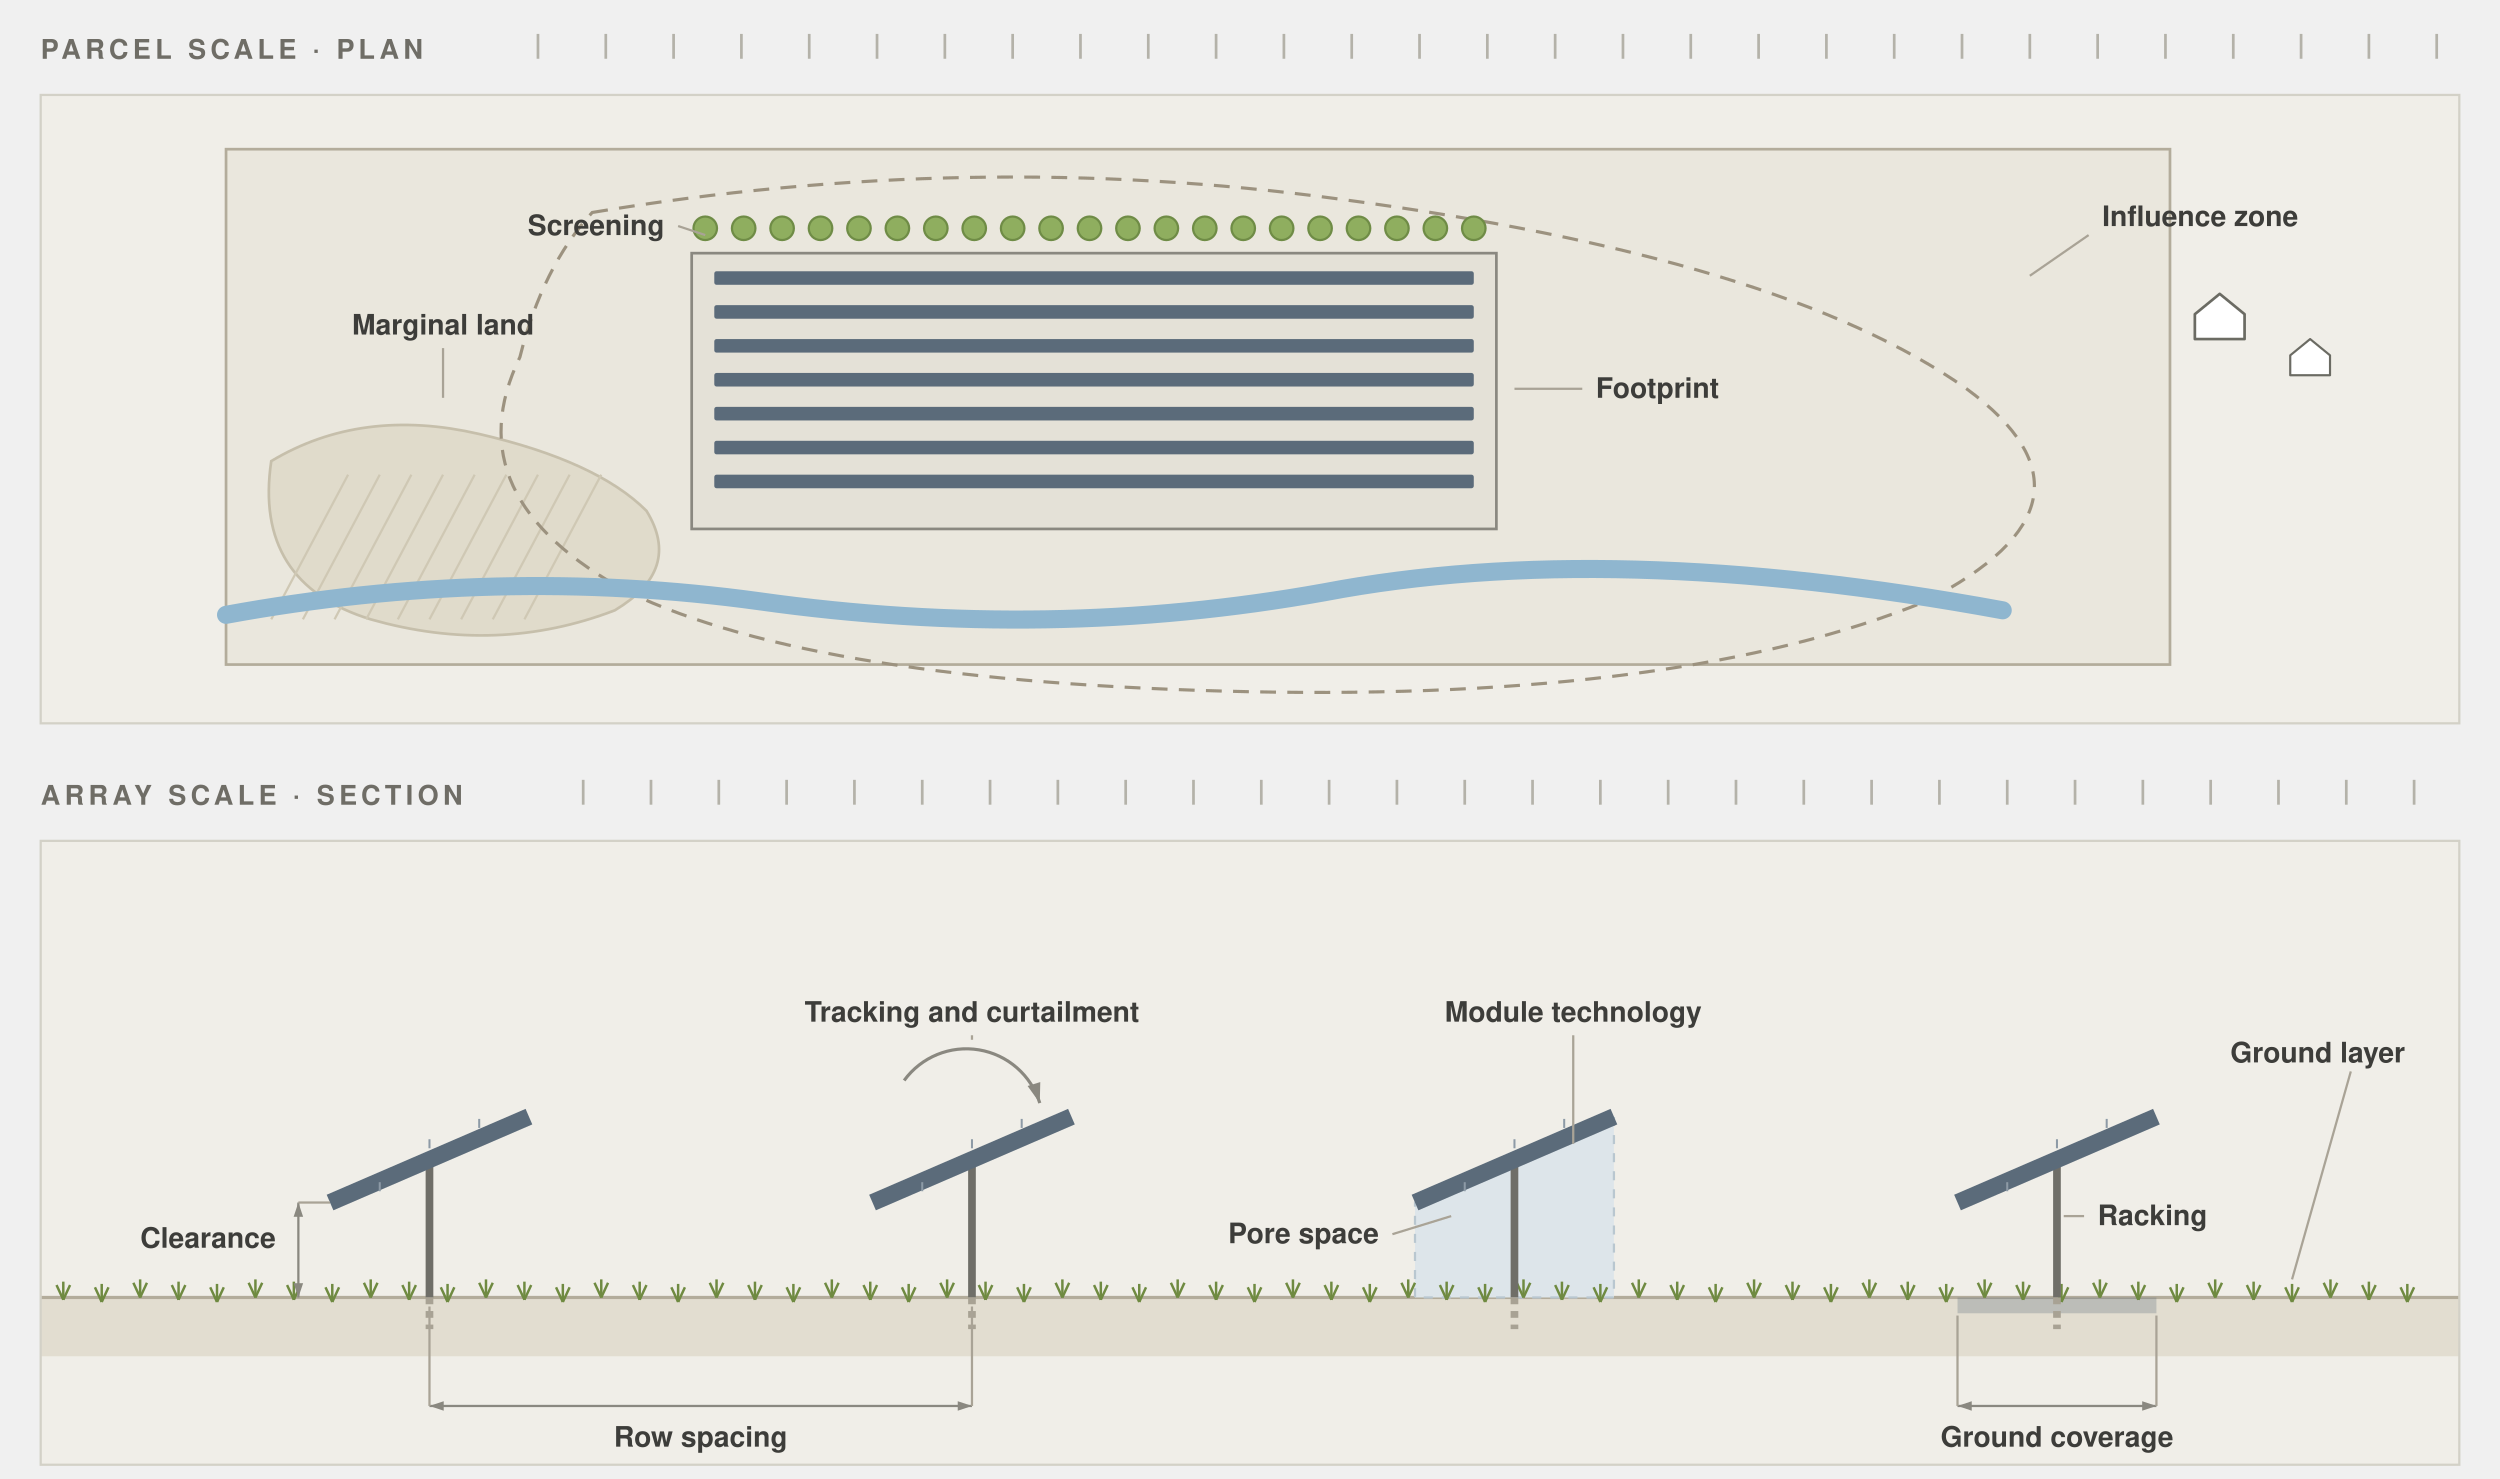
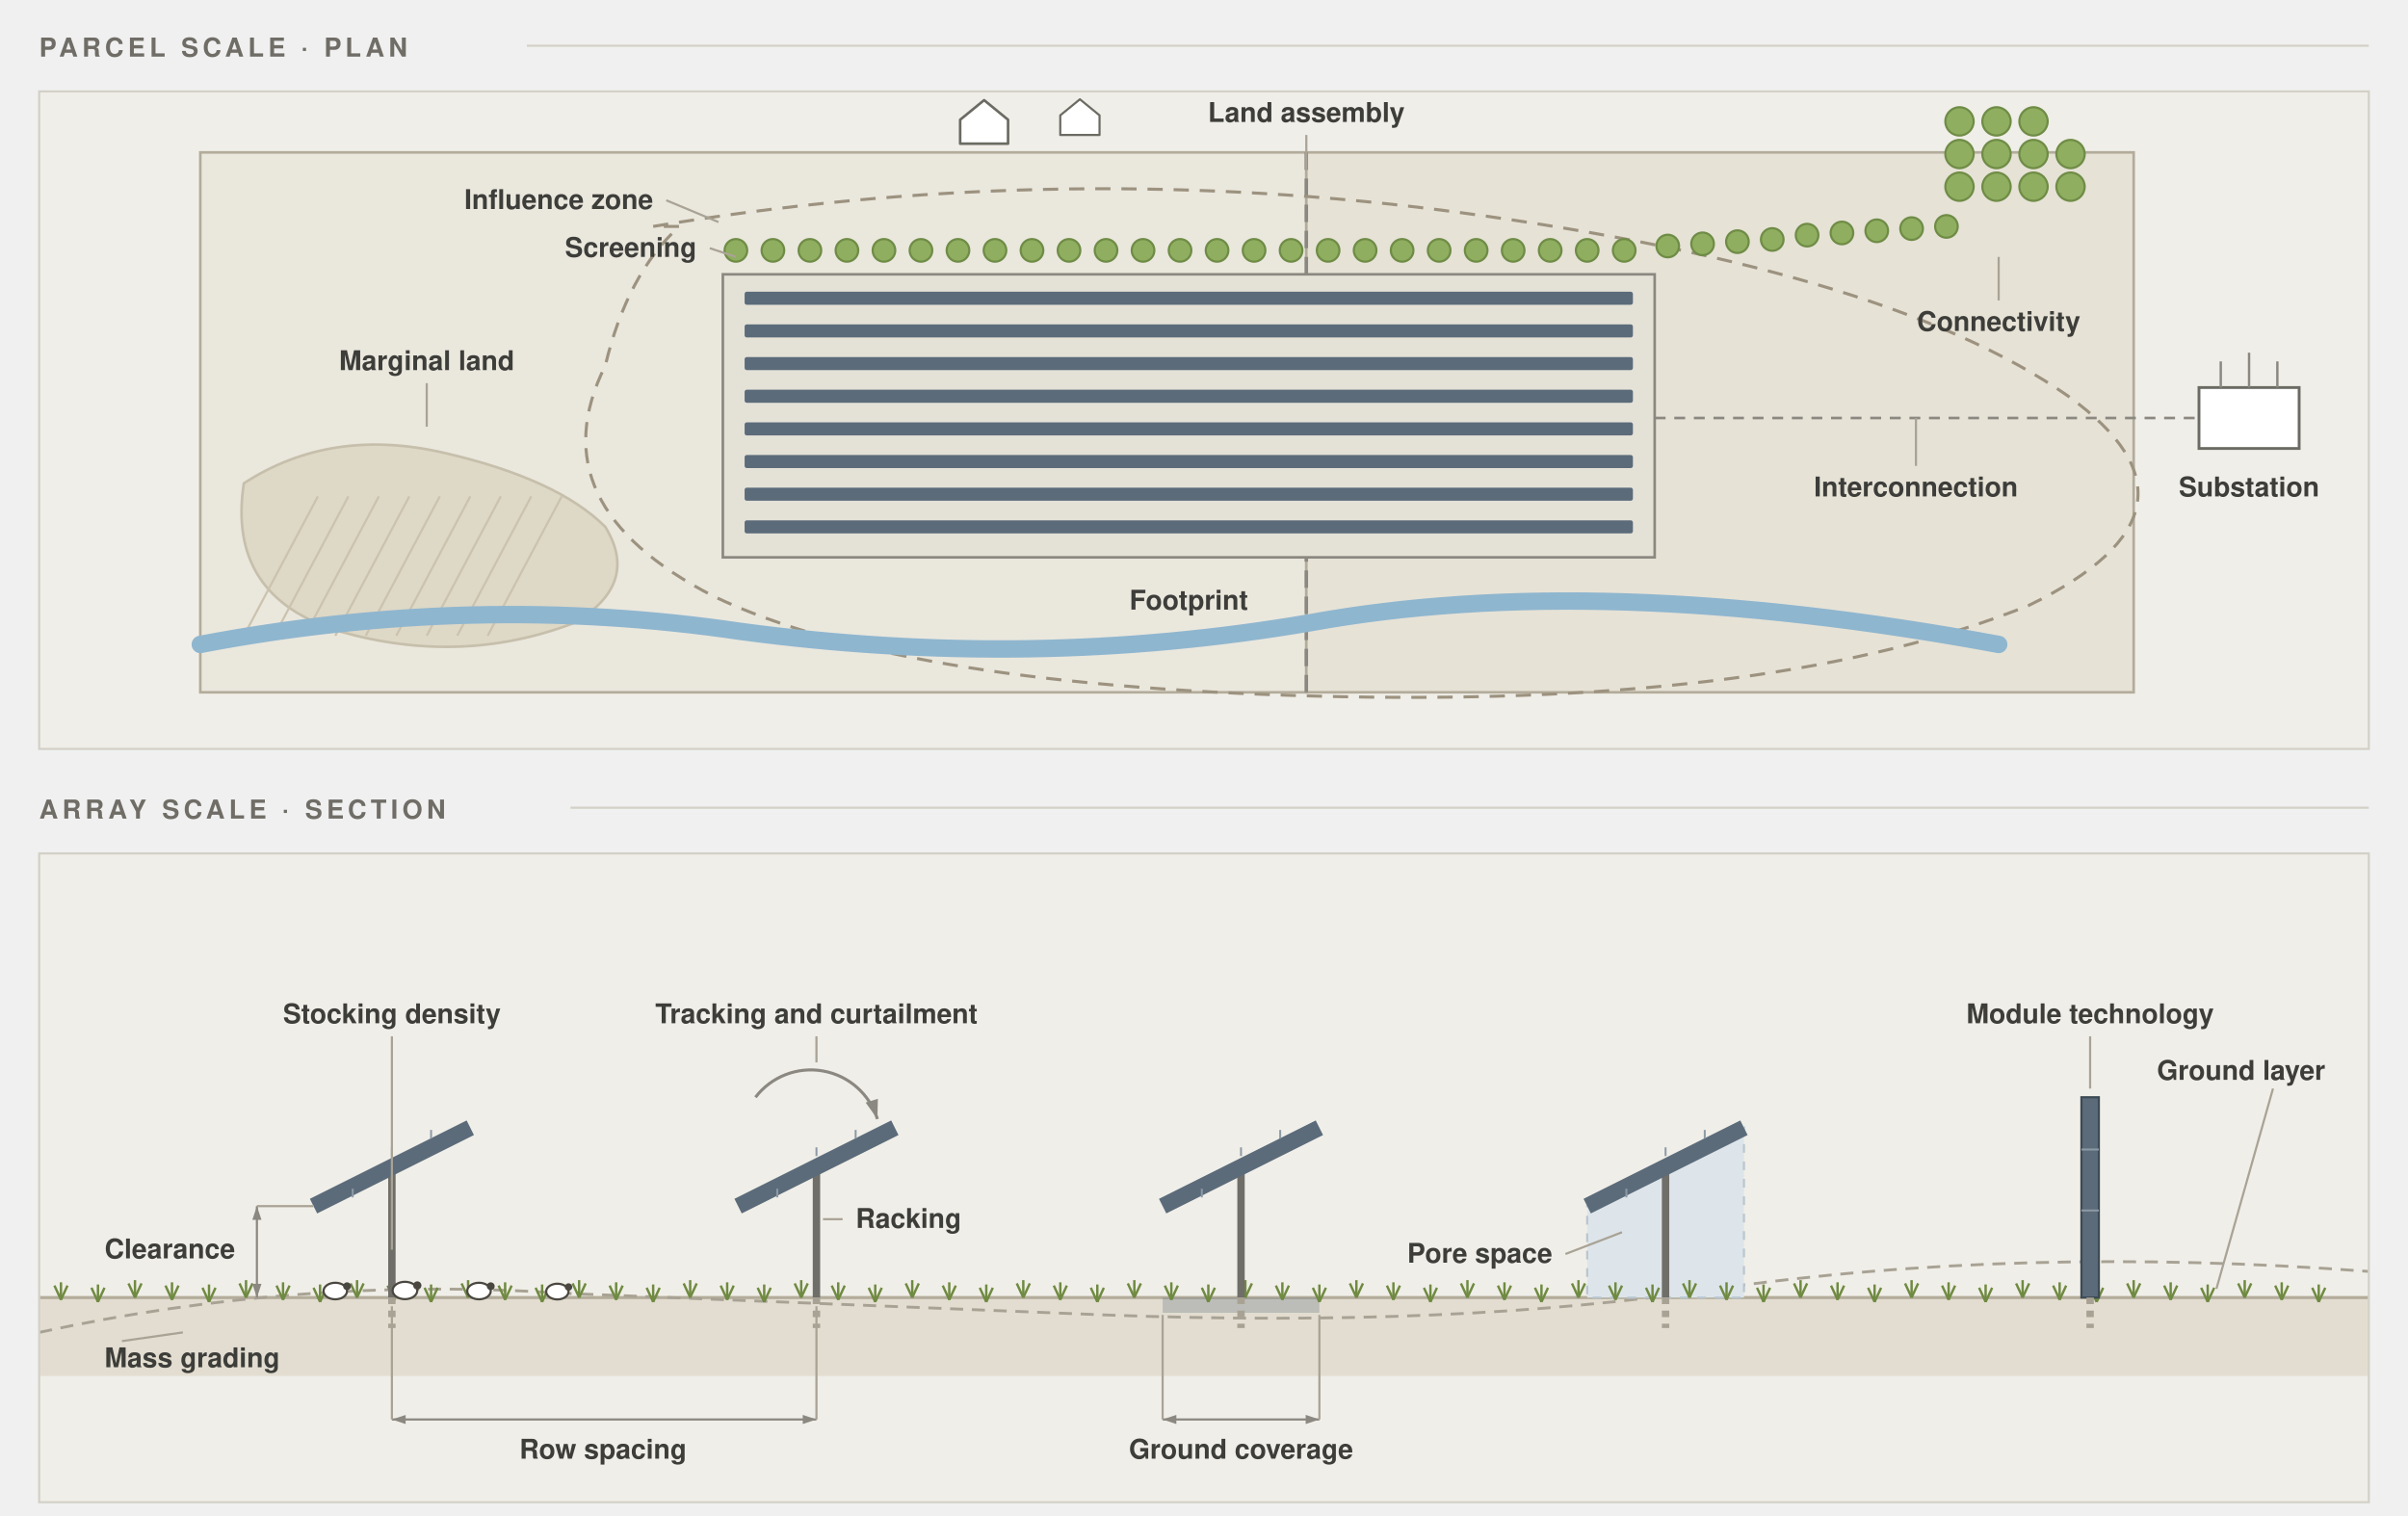
- <svg xmlns="http://www.w3.org/2000/svg" width="1106" height="654" viewBox="0 0 1106 654" role="img">
+ <svg xmlns="http://www.w3.org/2000/svg" width="1106" height="696" viewBox="0 0 1106 696" role="img">
  <style>
text{font-family:ui-sans-serif,system-ui,-apple-system,"Segoe UI",Helvetica,Arial,sans-serif}
.hd{font-size:12px;font-weight:700;letter-spacing:.16em;fill:#6f6d66}
.tt{font-size:12.5px;font-weight:600;fill:#3d3d3a}
.ld{fill:none;stroke:#a9a396;stroke-width:1}
.dim{fill:none;stroke:#8a8880;stroke-width:1}
</style>
  <defs>
    <marker id="ar" viewBox="0 0 10 10" refX="9" refY="5" markerWidth="7" markerHeight="7" orient="auto">
      <path d="M0,2 L9,5 L0,8 z" fill="#8a8880" />
    </marker>
    <marker id="al" viewBox="0 0 10 10" refX="1" refY="5" markerWidth="7" markerHeight="7" orient="auto">
      <path d="M10,2 L1,5 L10,8 z" fill="#8a8880" />
    </marker>
    <g id="tuft">
      <line x1="0" y1="0" x2="-3" y2="-6.5" stroke="#6f8a41" stroke-width="1.1" vector-effect="non-scaling-stroke" />
      <line x1="0" y1="0" x2="0" y2="-8" stroke="#6f8a41" stroke-width="1.1" vector-effect="non-scaling-stroke" />
      <line x1="0" y1="0" x2="3" y2="-6.5" stroke="#6f8a41" stroke-width="1.1" vector-effect="non-scaling-stroke" />
    </g>
    <g id="shrub">
      <circle cx="0" cy="-5" r="5.2" fill="#8fae5f" stroke="#6f8c46" stroke-width="1" vector-effect="non-scaling-stroke" />
    </g>
    <g id="house">
      <polygon points="-11,0 -11,-11 0,-20 11,-11 11,0" fill="#ffffff" stroke="#6b6b63" stroke-width="1.2" stroke-linejoin="round" />
    </g>
+     <g id="sheep">
+       <ellipse cx="0" cy="-5" rx="5.4" ry="3.8" fill="#ffffff" stroke="#4a4740" stroke-width="1" vector-effect="non-scaling-stroke" />
+       <circle cx="5.4" cy="-7.2" r="1.8" fill="#4a4740" />
+     </g>
    <clipPath id="pa">
-       <rect x="18" y="42" width="1070" height="278" />
+       <rect x="18" y="42" width="1070" height="302" />
    </clipPath>
    <clipPath id="pb">
-       <rect x="18" y="372" width="1070" height="276" />
+       <rect x="18" y="392" width="1070" height="298" />
    </clipPath>
  </defs>
  <text class="hd" x="18" y="26">PARCEL SCALE · PLAN</text>
-   <g stroke="#b4b2a9" stroke-width="1.2">
-     <path d="M238,15 v11 M268,15 v11 M298,15 v11 M328,15 v11 M358,15 v11 M388,15 v11 M418,15 v11 M448,15 v11 M478,15 v11 M508,15 v11 M538,15 v11 M568,15 v11 M598,15 v11 M628,15 v11 M658,15 v11 M688,15 v11 M718,15 v11 M748,15 v11 M778,15 v11 M808,15 v11 M838,15 v11 M868,15 v11 M898,15 v11 M928,15 v11 M958,15 v11 M988,15 v11 M1018,15 v11 M1048,15 v11 M1078,15 v11" />
-   </g>
+   <path d="M242,21 H1088" stroke="#d3d1c7" stroke-width="1" />
  <g clip-path="url(#pa)">
-     <rect x="18" y="42" width="1070" height="278" fill="#f0eee8" />
-     <rect x="100" y="66" width="860" height="228" fill="#eae7dd" stroke="#b3ac9b" stroke-width="1.2" />
-     <path d="M120,204 q40,-24 92,-12 q52,12 74,34 q16,26 -14,44 q-52,20 -108,4 q-52,-16 -44,-70 z" fill="#e0dbcb" stroke="#c6bfab" stroke-width="1.2" />
-     <g stroke="#cfc8b4" stroke-width="1">
-       <path d="M120,274 l34,-64" />
-       <path d="M134,274 l34,-64" />
-       <path d="M148,274 l34,-64" />
-       <path d="M162,274 l34,-64" />
-       <path d="M176,274 l34,-64" />
-       <path d="M190,274 l34,-64" />
-       <path d="M204,274 l34,-64" />
-       <path d="M218,274 l34,-64" />
-       <path d="M232,274 l34,-64" />
-     </g>
-     <path d="M262,94 q168,-28 330,-6 q196,26 278,84 q68,50 -18,94 q-108,44 -300,40 q-190,-4 -274,-44 q-78,-42 -48,-104 q10,-40 32,-64 z" fill="none" stroke="#9c927f" stroke-width="1.4" stroke-dasharray="7 5" />
-     <path d="M100,272 q120,-22 236,-6 q128,18 250,-4 q126,-24 300,8" fill="none" stroke="#8fb6cf" stroke-width="8" stroke-linecap="round" />
-     <use href="#house" transform="translate(982,150)" />
-     <use href="#house" transform="translate(1022,166) scale(0.8)" />
-     <rect x="306" y="112" width="356" height="122" fill="#e4e1d7" stroke="#8a8880" stroke-width="1.2" />
+     <rect x="18" y="42" width="1070" height="302" fill="#f0eee8" />
+     <rect x="92" y="70" width="508" height="248" fill="#eae7dd" stroke="#b3ac9b" stroke-width="1.2" />
+     <rect x="600" y="70" width="380" height="248" fill="#e6e2d6" stroke="#b3ac9b" stroke-width="1.2" />
+     <path d="M600,70 V318" stroke="#8a8880" stroke-width="1.6" stroke-dasharray="8 4" />
+     <path d="M112,222 q40,-26 92,-14 q52,12 74,34 q16,26 -14,44 q-52,20 -108,4 q-52,-16 -44,-68 z" fill="#ded8c6" stroke="#c6bfab" stroke-width="1.2" />
+     <g stroke="#cbc3ae" stroke-width="1">
+       <path d="M112,292 l34,-64" />
+       <path d="M126,292 l34,-64" />
+       <path d="M140,292 l34,-64" />
+       <path d="M154,292 l34,-64" />
+       <path d="M168,292 l34,-64" />
+       <path d="M182,292 l34,-64" />
+       <path d="M196,292 l34,-64" />
+       <path d="M210,292 l34,-64" />
+       <path d="M224,292 l34,-64" />
+     </g>
+     <path d="M300,104 q180,-30 358,-8 q206,26 292,86 q72,52 -18,96 q-114,46 -316,42 q-200,-4 -288,-46 q-82,-42 -50,-106 q10,-42 34,-64 z" fill="none" stroke="#9c927f" stroke-width="1.4" stroke-dasharray="7 5" />
+     <path d="M92,296 q126,-24 248,-6 q134,18 262,-4 q132,-24 316,10" fill="none" stroke="#8fb6cf" stroke-width="8" stroke-linecap="round" />
+     <use href="#house" transform="translate(452,66)" />
+     <use href="#house" transform="translate(496,62) scale(0.82)" />
+     <rect x="332" y="126" width="428" height="130" fill="#e4e1d7" stroke="#8a8880" stroke-width="1.2" />
    <g fill="#5b6b7a">
-       <rect x="316" y="120" width="336" height="6" rx="1" />
-       <rect x="316" y="135" width="336" height="6" rx="1" />
-       <rect x="316" y="150" width="336" height="6" rx="1" />
-       <rect x="316" y="165" width="336" height="6" rx="1" />
-       <rect x="316" y="180" width="336" height="6" rx="1" />
-       <rect x="316" y="195" width="336" height="6" rx="1" />
-       <rect x="316" y="210" width="336" height="6" rx="1" />
-     </g>
-     <use href="#shrub" transform="translate(312,106)" />
-     <use href="#shrub" transform="translate(329,106)" />
-     <use href="#shrub" transform="translate(346,106)" />
-     <use href="#shrub" transform="translate(363,106)" />
-     <use href="#shrub" transform="translate(380,106)" />
-     <use href="#shrub" transform="translate(397,106)" />
-     <use href="#shrub" transform="translate(414,106)" />
-     <use href="#shrub" transform="translate(431,106)" />
-     <use href="#shrub" transform="translate(448,106)" />
-     <use href="#shrub" transform="translate(465,106)" />
-     <use href="#shrub" transform="translate(482,106)" />
-     <use href="#shrub" transform="translate(499,106)" />
-     <use href="#shrub" transform="translate(516,106)" />
-     <use href="#shrub" transform="translate(533,106)" />
-     <use href="#shrub" transform="translate(550,106)" />
-     <use href="#shrub" transform="translate(567,106)" />
-     <use href="#shrub" transform="translate(584,106)" />
-     <use href="#shrub" transform="translate(601,106)" />
-     <use href="#shrub" transform="translate(618,106)" />
-     <use href="#shrub" transform="translate(635,106)" />
-     <use href="#shrub" transform="translate(652,106)" />
-   </g>
-   <rect x="18" y="42" width="1070" height="278" fill="none" stroke="#d3d1c7" stroke-width="1" />
-   <path class="ld" d="M300,100 L312,104" />
-   <text class="tt" x="294" y="104" text-anchor="end">Screening</text>
-   <path class="ld" d="M670,172 L700,172" />
-   <text class="tt" x="706" y="176" text-anchor="start">Footprint</text>
-   <path class="ld" d="M898,122 L924,104" />
-   <text class="tt" x="930" y="100" text-anchor="start">Influence zone</text>
-   <path class="ld" d="M196,176 L196,154" />
-   <text class="tt" x="196" y="148" text-anchor="middle">Marginal land</text>
-   <text class="hd" x="18" y="356">ARRAY SCALE · SECTION</text>
-   <g stroke="#b4b2a9" stroke-width="1.2">
-     <path d="M258,345 v11 M288,345 v11 M318,345 v11 M348,345 v11 M378,345 v11 M408,345 v11 M438,345 v11 M468,345 v11 M498,345 v11 M528,345 v11 M558,345 v11 M588,345 v11 M618,345 v11 M648,345 v11 M678,345 v11 M708,345 v11 M738,345 v11 M768,345 v11 M798,345 v11 M828,345 v11 M858,345 v11 M888,345 v11 M918,345 v11 M948,345 v11 M978,345 v11 M1008,345 v11 M1038,345 v11 M1068,345 v11" />
-   </g>
+       <rect x="342" y="134" width="408" height="6" rx="1" />
+       <rect x="342" y="149" width="408" height="6" rx="1" />
+       <rect x="342" y="164" width="408" height="6" rx="1" />
+       <rect x="342" y="179" width="408" height="6" rx="1" />
+       <rect x="342" y="194" width="408" height="6" rx="1" />
+       <rect x="342" y="209" width="408" height="6" rx="1" />
+       <rect x="342" y="224" width="408" height="6" rx="1" />
+       <rect x="342" y="239" width="408" height="6" rx="1" />
+     </g>
+     <use href="#shrub" transform="translate(338,120)" />
+     <use href="#shrub" transform="translate(355,120)" />
+     <use href="#shrub" transform="translate(372,120)" />
+     <use href="#shrub" transform="translate(389,120)" />
+     <use href="#shrub" transform="translate(406,120)" />
+     <use href="#shrub" transform="translate(423,120)" />
+     <use href="#shrub" transform="translate(440,120)" />
+     <use href="#shrub" transform="translate(457,120)" />
+     <use href="#shrub" transform="translate(474,120)" />
+     <use href="#shrub" transform="translate(491,120)" />
+     <use href="#shrub" transform="translate(508,120)" />
+     <use href="#shrub" transform="translate(525,120)" />
+     <use href="#shrub" transform="translate(542,120)" />
+     <use href="#shrub" transform="translate(559,120)" />
+     <use href="#shrub" transform="translate(576,120)" />
+     <use href="#shrub" transform="translate(593,120)" />
+     <use href="#shrub" transform="translate(610,120)" />
+     <use href="#shrub" transform="translate(627,120)" />
+     <use href="#shrub" transform="translate(644,120)" />
+     <use href="#shrub" transform="translate(661,120)" />
+     <use href="#shrub" transform="translate(678,120)" />
+     <use href="#shrub" transform="translate(695,120)" />
+     <use href="#shrub" transform="translate(712,120)" />
+     <use href="#shrub" transform="translate(729,120)" />
+     <use href="#shrub" transform="translate(746,120)" />
+     <use href="#shrub" transform="translate(766,118)" />
+     <use href="#shrub" transform="translate(782,117)" />
+     <use href="#shrub" transform="translate(798,116)" />
+     <use href="#shrub" transform="translate(814,115)" />
+     <use href="#shrub" transform="translate(830,113)" />
+     <use href="#shrub" transform="translate(846,112)" />
+     <use href="#shrub" transform="translate(862,111)" />
+     <use href="#shrub" transform="translate(878,110)" />
+     <use href="#shrub" transform="translate(894,109)" />
+     <use href="#shrub" transform="translate(900,92) scale(1.25)" />
+     <use href="#shrub" transform="translate(917,92) scale(1.25)" />
+     <use href="#shrub" transform="translate(934,92) scale(1.25)" />
+     <use href="#shrub" transform="translate(951,92) scale(1.25)" />
+     <use href="#shrub" transform="translate(900,77) scale(1.25)" />
+     <use href="#shrub" transform="translate(917,77) scale(1.25)" />
+     <use href="#shrub" transform="translate(934,77) scale(1.25)" />
+     <use href="#shrub" transform="translate(951,77) scale(1.25)" />
+     <use href="#shrub" transform="translate(900,62) scale(1.25)" />
+     <use href="#shrub" transform="translate(917,62) scale(1.25)" />
+     <use href="#shrub" transform="translate(934,62) scale(1.25)" />
+     <path d="M760,192 H1010" stroke="#8a8880" stroke-width="1.2" stroke-dasharray="5 4" />
+     <rect x="1010" y="178" width="46" height="28" fill="#ffffff" stroke="#6b6b63" stroke-width="1.3" />
+     <g stroke="#8a8880" stroke-width="1.1">
+       <path d="M1020,178 v-12 M1033,178 v-16 M1046,178 v-12" />
+     </g>
+   </g>
+   <rect x="18" y="42" width="1070" height="302" fill="none" stroke="#d3d1c7" stroke-width="1" />
+   <path class="ld" d="M326,114 L338,118" />
+   <text class="tt" x="320" y="118" text-anchor="end">Screening</text>
+   <path class="ld" d="M918,118 L918,138" />
+   <text class="tt" x="918" y="152" text-anchor="middle">Connectivity</text>
+   <text class="tt" x="546" y="280" text-anchor="middle">Footprint</text>
+   <path class="ld" d="M600,78 L600,62" />
+   <text class="tt" x="600" y="56" text-anchor="middle">Land assembly</text>
+   <path class="ld" d="M330,102 L306,92" />
+   <text class="tt" x="300" y="96" text-anchor="end">Influence zone</text>
+   <path class="ld" d="M196,196 L196,176" />
+   <text class="tt" x="196" y="170" text-anchor="middle">Marginal land</text>
+   <path class="ld" d="M880,192 L880,214" />
+   <text class="tt" x="880" y="228" text-anchor="middle">Interconnection</text>
+   <text class="tt" x="1033" y="228" text-anchor="middle">Substation</text>
+   <text class="hd" x="18" y="376">ARRAY SCALE · SECTION</text>
+   <path d="M262,371 H1088" stroke="#d3d1c7" stroke-width="1" />
  <g clip-path="url(#pb)">
-     <rect x="18" y="372" width="1070" height="276" fill="#f0eee8" />
-     <rect x="18" y="574" width="1070" height="26" fill="#e2ddd0" />
-     <path d="M18,574 H1088" stroke="#b3ac9b" stroke-width="1.4" />
-     <rect x="866" y="574" width="88" height="7" fill="#5b6b7a" opacity="0.28" />
-     <path d="M626,532 L714,494 L714,574 L626,574 z" fill="#dde5ea" stroke="#b9c7d0" stroke-width="1" stroke-dasharray="4 4" />
-     <use href="#tuft" x="28" y="575" />
-     <use href="#tuft" x="45" y="576" />
-     <use href="#tuft" x="62" y="574" />
-     <use href="#tuft" x="79" y="575" />
-     <use href="#tuft" x="96" y="576" />
-     <use href="#tuft" x="113" y="574" />
-     <use href="#tuft" x="130" y="575" />
-     <use href="#tuft" x="147" y="576" />
-     <use href="#tuft" x="164" y="574" />
-     <use href="#tuft" x="181" y="575" />
-     <use href="#tuft" x="198" y="576" />
-     <use href="#tuft" x="215" y="574" />
-     <use href="#tuft" x="232" y="575" />
-     <use href="#tuft" x="249" y="576" />
-     <use href="#tuft" x="266" y="574" />
-     <use href="#tuft" x="283" y="575" />
-     <use href="#tuft" x="300" y="576" />
-     <use href="#tuft" x="317" y="574" />
-     <use href="#tuft" x="334" y="575" />
-     <use href="#tuft" x="351" y="576" />
-     <use href="#tuft" x="368" y="574" />
-     <use href="#tuft" x="385" y="575" />
-     <use href="#tuft" x="402" y="576" />
-     <use href="#tuft" x="419" y="574" />
-     <use href="#tuft" x="436" y="575" />
-     <use href="#tuft" x="453" y="576" />
-     <use href="#tuft" x="470" y="574" />
-     <use href="#tuft" x="487" y="575" />
-     <use href="#tuft" x="504" y="576" />
-     <use href="#tuft" x="521" y="574" />
-     <use href="#tuft" x="538" y="575" />
-     <use href="#tuft" x="555" y="576" />
-     <use href="#tuft" x="572" y="574" />
-     <use href="#tuft" x="589" y="575" />
-     <use href="#tuft" x="606" y="576" />
-     <use href="#tuft" x="623" y="574" />
-     <use href="#tuft" x="640" y="575" />
-     <use href="#tuft" x="657" y="576" />
-     <use href="#tuft" x="674" y="574" />
-     <use href="#tuft" x="691" y="575" />
-     <use href="#tuft" x="708" y="576" />
-     <use href="#tuft" x="725" y="574" />
-     <use href="#tuft" x="742" y="575" />
-     <use href="#tuft" x="759" y="576" />
-     <use href="#tuft" x="776" y="574" />
-     <use href="#tuft" x="793" y="575" />
-     <use href="#tuft" x="810" y="576" />
-     <use href="#tuft" x="827" y="574" />
-     <use href="#tuft" x="844" y="575" />
-     <use href="#tuft" x="861" y="576" />
-     <use href="#tuft" x="878" y="574" />
-     <use href="#tuft" x="895" y="575" />
-     <use href="#tuft" x="912" y="576" />
-     <use href="#tuft" x="929" y="574" />
-     <use href="#tuft" x="946" y="575" />
-     <use href="#tuft" x="963" y="576" />
-     <use href="#tuft" x="980" y="574" />
-     <use href="#tuft" x="997" y="575" />
-     <use href="#tuft" x="1014" y="576" />
-     <use href="#tuft" x="1031" y="574" />
-     <use href="#tuft" x="1048" y="575" />
-     <use href="#tuft" x="1065" y="576" />
-     <path d="M190,574 V512" stroke="#6f6e68" stroke-width="3.4" />
-     <path d="M190,574 v14" stroke="#a8a294" stroke-width="3.4" stroke-dasharray="3 3" />
-     <line x1="146" y1="532" x2="234" y2="494" stroke="#5b6b7a" stroke-width="7.5" />
-     <g stroke="#8d9aa6" stroke-width="0.9">
-       <path d="M168,523 l0,4 M190,504 l0,4 M212,495 l0,4" />
-     </g>
-     <path d="M430,574 V512" stroke="#6f6e68" stroke-width="3.4" />
-     <path d="M430,574 v14" stroke="#a8a294" stroke-width="3.4" stroke-dasharray="3 3" />
-     <line x1="386" y1="532" x2="474" y2="494" stroke="#5b6b7a" stroke-width="7.5" />
-     <g stroke="#8d9aa6" stroke-width="0.9">
-       <path d="M408,523 l0,4 M430,504 l0,4 M452,495 l0,4" />
-     </g>
-     <path d="M670,574 V512" stroke="#6f6e68" stroke-width="3.4" />
-     <path d="M670,574 v14" stroke="#a8a294" stroke-width="3.4" stroke-dasharray="3 3" />
-     <line x1="626" y1="532" x2="714" y2="494" stroke="#5b6b7a" stroke-width="7.5" />
-     <g stroke="#8d9aa6" stroke-width="0.9">
-       <path d="M648,523 l0,4 M670,504 l0,4 M692,495 l0,4" />
-     </g>
-     <path d="M910,574 V512" stroke="#6f6e68" stroke-width="3.4" />
-     <path d="M910,574 v14" stroke="#a8a294" stroke-width="3.4" stroke-dasharray="3 3" />
-     <line x1="866" y1="532" x2="954" y2="494" stroke="#5b6b7a" stroke-width="7.5" />
-     <g stroke="#8d9aa6" stroke-width="0.9">
-       <path d="M888,523 l0,4 M910,504 l0,4 M932,495 l0,4" />
-     </g>
-     <path d="M400,478 a34,34 0 0 1 60,10" fill="none" stroke="#8a8880" stroke-width="1.4" marker-end="url(#ar)" />
-   </g>
-   <rect x="18" y="372" width="1070" height="276" fill="none" stroke="#d3d1c7" stroke-width="1" />
-   <path class="dim" d="M132,574 V532" marker-start="url(#al)" marker-end="url(#ar)" />
-   <path class="ld" d="M132,532 H146" />
-   <text class="tt" x="122" y="552" text-anchor="end">Clearance</text>
-   <path class="dim" d="M190,622 H430" marker-start="url(#al)" marker-end="url(#ar)" />
+     <rect x="18" y="392" width="1070" height="298" fill="#f0eee8" />
+     <rect x="18" y="596" width="1070" height="36" fill="#e2ddd0" />
+     <path d="M18,596 H1088" stroke="#b3ac9b" stroke-width="1.4" />
+     <path d="M18,612 q120,-26 240,-18 q150,6 250,10 q160,6 280,-12 q140,-20 300,-8" fill="none" stroke="#a8a294" stroke-width="1.3" stroke-dasharray="6 4" />
+     <rect x="534" y="596" width="72" height="7" fill="#5b6b7a" opacity="0.28" />
+     <path d="M729,554 L801,518 L801,596 L729,596 z" fill="#dde5ea" stroke="#b9c7d0" stroke-width="1" stroke-dasharray="4 4" />
+     <use href="#tuft" x="28" y="597" />
+     <use href="#tuft" x="45" y="598" />
+     <use href="#tuft" x="62" y="596" />
+     <use href="#tuft" x="79" y="597" />
+     <use href="#tuft" x="96" y="598" />
+     <use href="#tuft" x="113" y="596" />
+     <use href="#tuft" x="130" y="597" />
+     <use href="#tuft" x="147" y="598" />
+     <use href="#tuft" x="164" y="596" />
+     <use href="#tuft" x="181" y="597" />
+     <use href="#tuft" x="198" y="598" />
+     <use href="#tuft" x="215" y="596" />
+     <use href="#tuft" x="232" y="597" />
+     <use href="#tuft" x="249" y="598" />
+     <use href="#tuft" x="266" y="596" />
+     <use href="#tuft" x="283" y="597" />
+     <use href="#tuft" x="300" y="598" />
+     <use href="#tuft" x="317" y="596" />
+     <use href="#tuft" x="334" y="597" />
+     <use href="#tuft" x="351" y="598" />
+     <use href="#tuft" x="368" y="596" />
+     <use href="#tuft" x="385" y="597" />
+     <use href="#tuft" x="402" y="598" />
+     <use href="#tuft" x="419" y="596" />
+     <use href="#tuft" x="436" y="597" />
+     <use href="#tuft" x="453" y="598" />
+     <use href="#tuft" x="470" y="596" />
+     <use href="#tuft" x="487" y="597" />
+     <use href="#tuft" x="504" y="598" />
+     <use href="#tuft" x="521" y="596" />
+     <use href="#tuft" x="538" y="597" />
+     <use href="#tuft" x="555" y="598" />
+     <use href="#tuft" x="572" y="596" />
+     <use href="#tuft" x="589" y="597" />
+     <use href="#tuft" x="606" y="598" />
+     <use href="#tuft" x="623" y="596" />
+     <use href="#tuft" x="640" y="597" />
+     <use href="#tuft" x="657" y="598" />
+     <use href="#tuft" x="674" y="596" />
+     <use href="#tuft" x="691" y="597" />
+     <use href="#tuft" x="708" y="598" />
+     <use href="#tuft" x="725" y="596" />
+     <use href="#tuft" x="742" y="597" />
+     <use href="#tuft" x="759" y="598" />
+     <use href="#tuft" x="776" y="596" />
+     <use href="#tuft" x="793" y="597" />
+     <use href="#tuft" x="810" y="598" />
+     <use href="#tuft" x="827" y="596" />
+     <use href="#tuft" x="844" y="597" />
+     <use href="#tuft" x="861" y="598" />
+     <use href="#tuft" x="878" y="596" />
+     <use href="#tuft" x="895" y="597" />
+     <use href="#tuft" x="912" y="598" />
+     <use href="#tuft" x="929" y="596" />
+     <use href="#tuft" x="946" y="597" />
+     <use href="#tuft" x="963" y="598" />
+     <use href="#tuft" x="980" y="596" />
+     <use href="#tuft" x="997" y="597" />
+     <use href="#tuft" x="1014" y="598" />
+     <use href="#tuft" x="1031" y="596" />
+     <use href="#tuft" x="1048" y="597" />
+     <use href="#tuft" x="1065" y="598" />
+     <path d="M180,596 V536" stroke="#6f6e68" stroke-width="3.4" />
+     <path d="M180,596 v14" stroke="#a8a294" stroke-width="3.4" stroke-dasharray="3 3" />
+     <line x1="144" y1="554" x2="216" y2="518" stroke="#5b6b7a" stroke-width="7.5" />
+     <g stroke="#8d9aa6" stroke-width="0.9">
+       <path d="M162,546 l0,4 M180,527 l0,4 M198,519 l0,4" />
+     </g>
+     <path d="M375,596 V536" stroke="#6f6e68" stroke-width="3.4" />
+     <path d="M375,596 v14" stroke="#a8a294" stroke-width="3.4" stroke-dasharray="3 3" />
+     <line x1="339" y1="554" x2="411" y2="518" stroke="#5b6b7a" stroke-width="7.5" />
+     <g stroke="#8d9aa6" stroke-width="0.9">
+       <path d="M357,546 l0,4 M375,527 l0,4 M393,519 l0,4" />
+     </g>
+     <path d="M570,596 V536" stroke="#6f6e68" stroke-width="3.4" />
+     <path d="M570,596 v14" stroke="#a8a294" stroke-width="3.4" stroke-dasharray="3 3" />
+     <line x1="534" y1="554" x2="606" y2="518" stroke="#5b6b7a" stroke-width="7.5" />
+     <g stroke="#8d9aa6" stroke-width="0.9">
+       <path d="M552,546 l0,4 M570,527 l0,4 M588,519 l0,4" />
+     </g>
+     <path d="M765,596 V536" stroke="#6f6e68" stroke-width="3.4" />
+     <path d="M765,596 v14" stroke="#a8a294" stroke-width="3.4" stroke-dasharray="3 3" />
+     <line x1="729" y1="554" x2="801" y2="518" stroke="#5b6b7a" stroke-width="7.5" />
+     <g stroke="#8d9aa6" stroke-width="0.9">
+       <path d="M747,546 l0,4 M765,527 l0,4 M783,519 l0,4" />
+     </g>
+     <rect x="956" y="504" width="8" height="92" fill="#5b6b7a" stroke="#3d4a55" stroke-width="1" />
+     <g stroke="#8d9aa6" stroke-width="0.9">
+       <path d="M956,528 h8 M956,556 h8" />
+     </g>
+     <path d="M960,596 v14" stroke="#a8a294" stroke-width="3.4" stroke-dasharray="3 3" />
+     <use href="#sheep" transform="translate(154,598) scale(1.0)" />
+     <use href="#sheep" transform="translate(186,598) scale(1.05)" />
+     <use href="#sheep" transform="translate(220,598) scale(1.0)" />
+     <use href="#sheep" transform="translate(256,598) scale(0.95)" />
+     <path d="M347,504 a32,32 0 0 1 56,10" fill="none" stroke="#8a8880" stroke-width="1.4" marker-end="url(#ar)" />
+   </g>
+   <rect x="18" y="392" width="1070" height="298" fill="none" stroke="#d3d1c7" stroke-width="1" />
+   <path class="dim" d="M118,596 V554" marker-start="url(#al)" marker-end="url(#ar)" />
+   <path class="ld" d="M118,554 H144" />
+   <text class="tt" x="108" y="578" text-anchor="end">Clearance</text>
+   <path class="dim" d="M180,652 H375" marker-start="url(#al)" marker-end="url(#ar)" />
  <g class="ld">
-     <path d="M190,578 V622" />
-     <path d="M430,578 V622" />
-   </g>
-   <text class="tt" x="310" y="640" text-anchor="middle">Row spacing</text>
-   <path class="dim" d="M866,622 H954" marker-start="url(#al)" marker-end="url(#ar)" />
+     <path d="M180,600 V652" />
+     <path d="M375,600 V652" />
+   </g>
+   <text class="tt" x="277" y="670" text-anchor="middle">Row spacing</text>
+   <path class="dim" d="M534,652 H606" marker-start="url(#al)" marker-end="url(#ar)" />
  <g class="ld">
-     <path d="M866,582 V622" />
-     <path d="M954,582 V622" />
-   </g>
-   <text class="tt" x="910" y="640" text-anchor="middle">Ground coverage</text>
-   <path class="ld" d="M430,460 L430,458" />
-   <text class="tt" x="430" y="452" text-anchor="middle">Tracking and curtailment</text>
-   <path class="ld" d="M696,506 L696,458" />
-   <text class="tt" x="696" y="452" text-anchor="middle">Module technology</text>
-   <path class="ld" d="M616,546 L642,538" />
-   <text class="tt" x="610" y="550" text-anchor="end">Pore space</text>
-   <path class="ld" d="M922,538 L913,538" />
-   <text class="tt" x="928" y="542" text-anchor="start">Racking</text>
-   <path class="ld" d="M1040,474 L1014,566" />
-   <text class="tt" x="1064" y="470" text-anchor="end">Ground layer</text>
+     <path d="M534,604 V652" />
+     <path d="M606,604 V652" />
+   </g>
+   <text class="tt" x="570" y="670" text-anchor="middle">Ground coverage</text>
+   <path class="ld" d="M180,574 L180,476" />
+   <text class="tt" x="180" y="470" text-anchor="middle">Stocking density</text>
+   <path class="ld" d="M375,488 L375,476" />
+   <text class="tt" x="375" y="470" text-anchor="middle">Tracking and curtailment</text>
+   <path class="ld" d="M960,500 L960,476" />
+   <text class="tt" x="960" y="470" text-anchor="middle">Module technology</text>
+   <path class="ld" d="M719,576 L745,566" />
+   <text class="tt" x="713" y="580" text-anchor="end">Pore space</text>
+   <path class="ld" d="M387,560 L378,560" />
+   <text class="tt" x="393" y="564" text-anchor="start">Racking</text>
+   <path class="ld" d="M1044,500 L1018,592" />
+   <text class="tt" x="1068" y="496" text-anchor="end">Ground layer</text>
+   <path class="ld" d="M56,616 L84,612" />
+   <text class="tt" x="48" y="628" text-anchor="start">Mass grading</text>
</svg>
